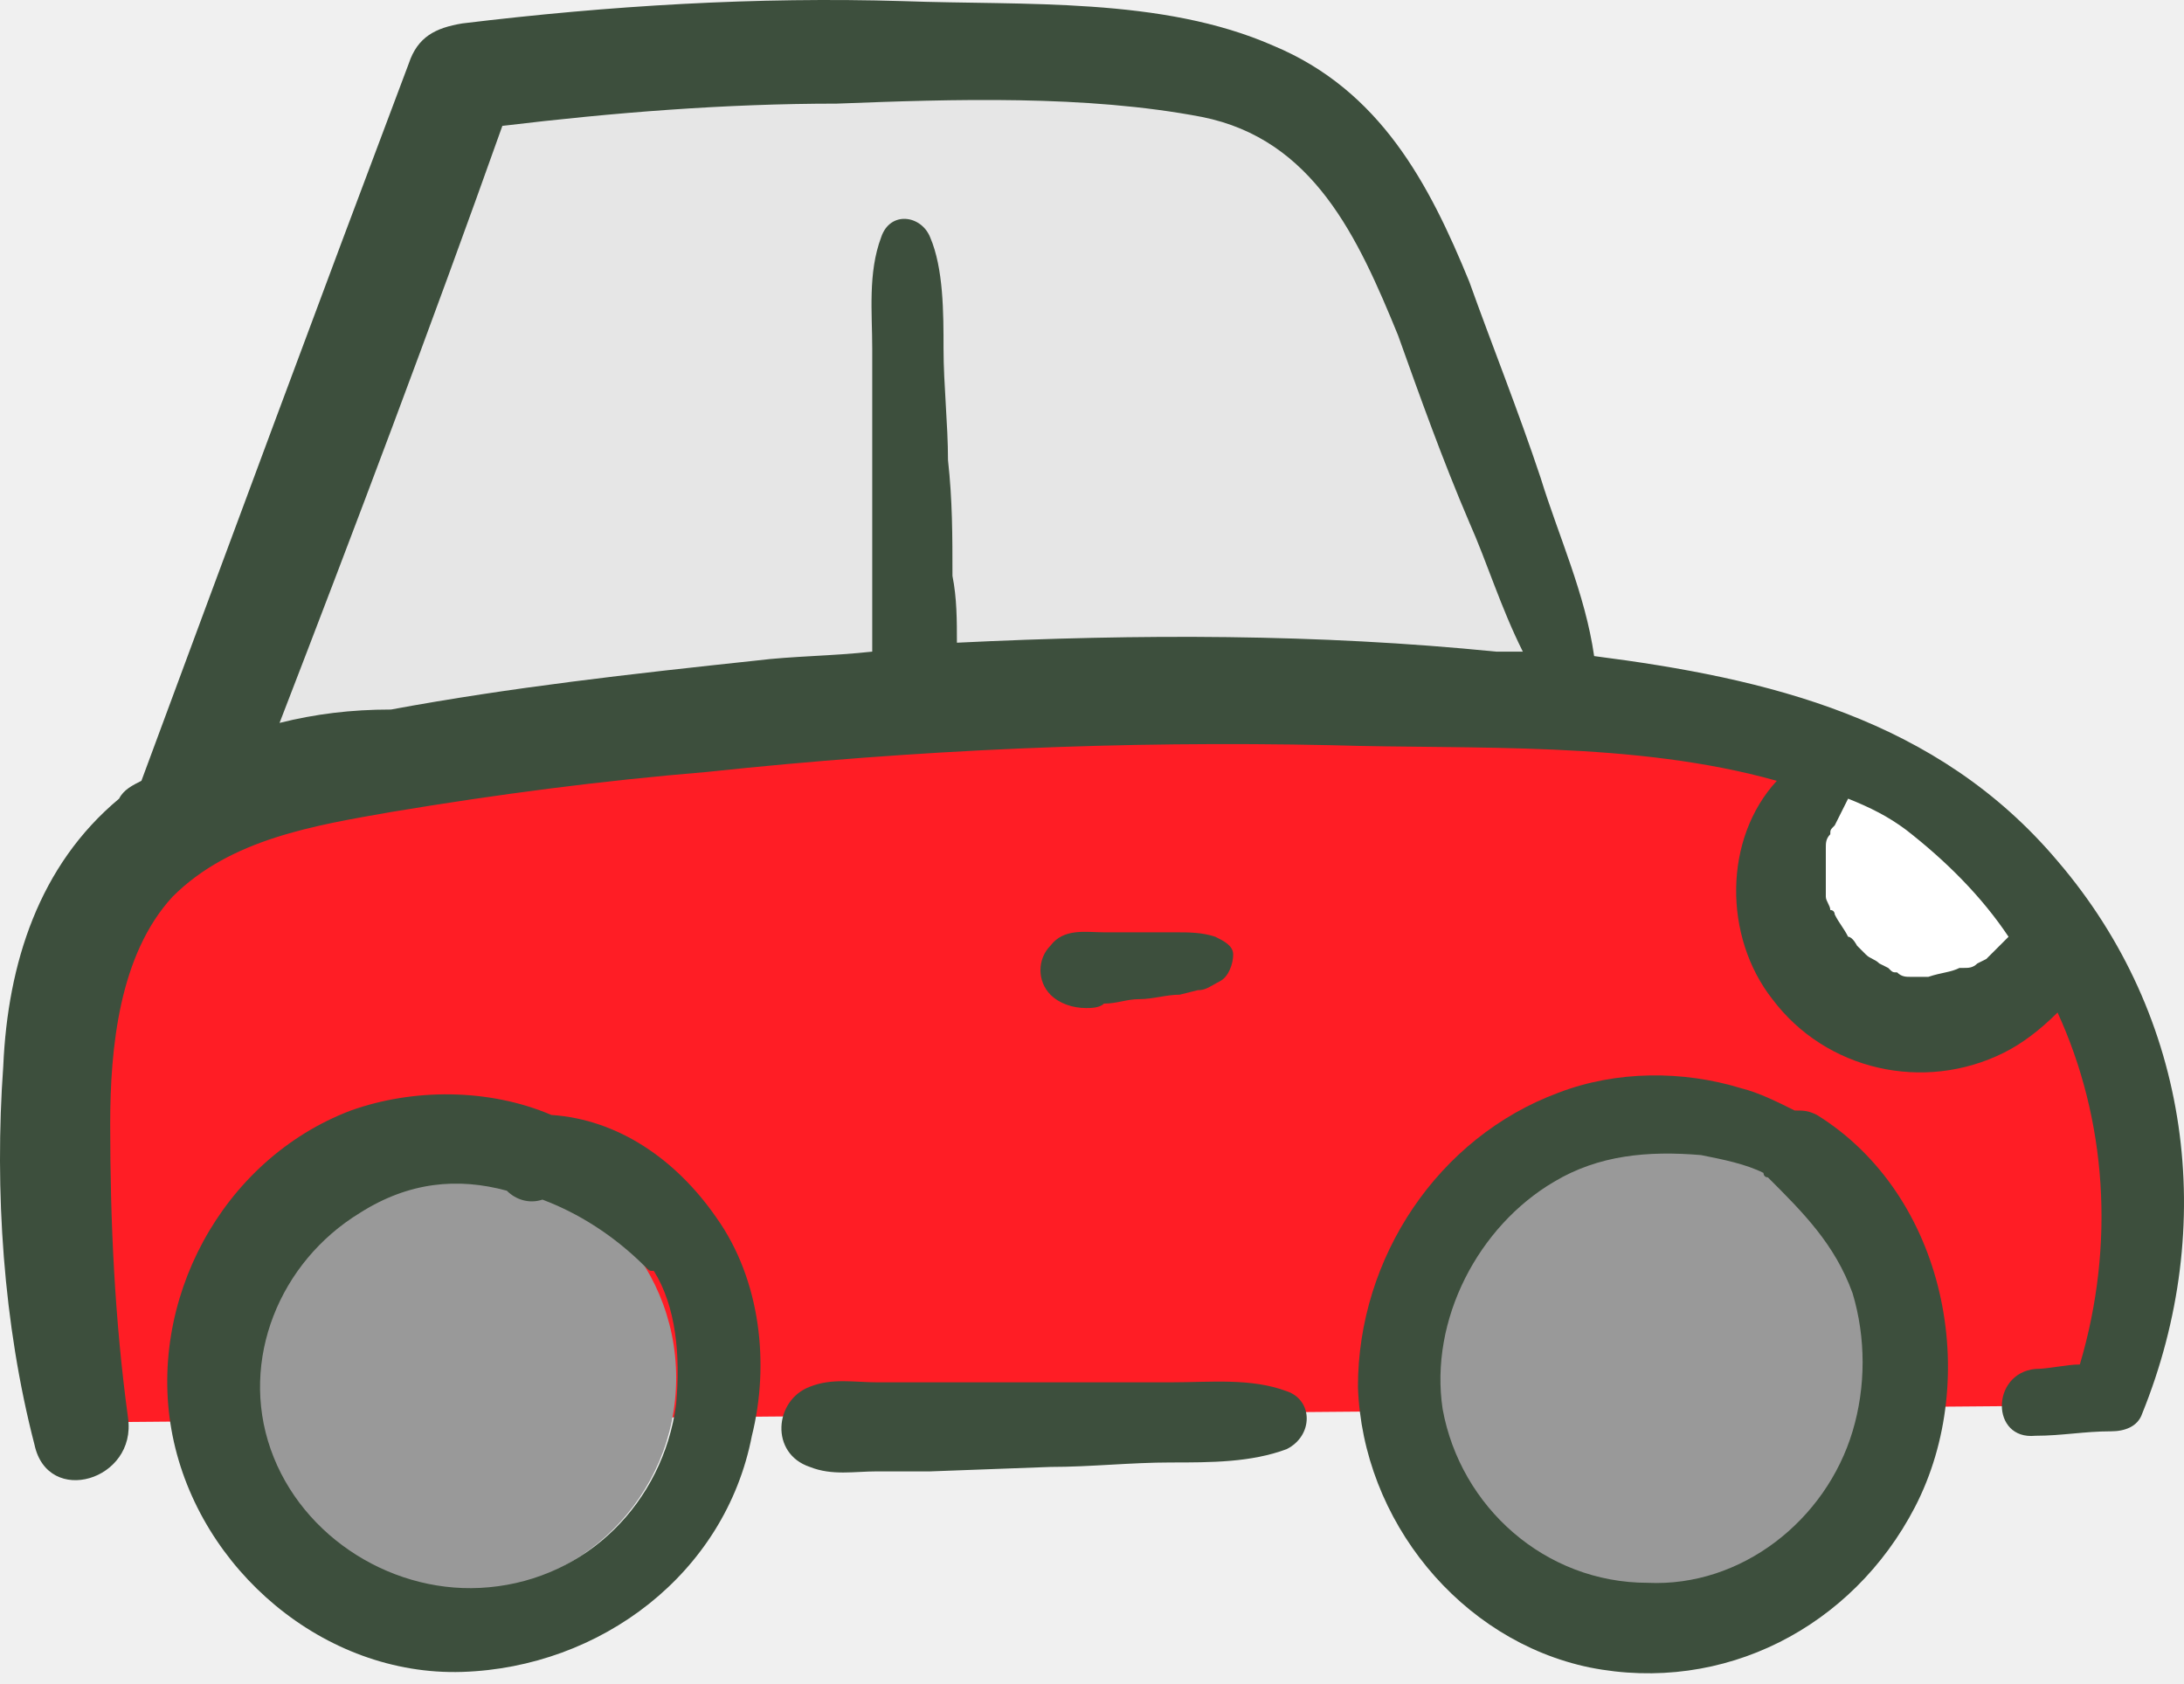
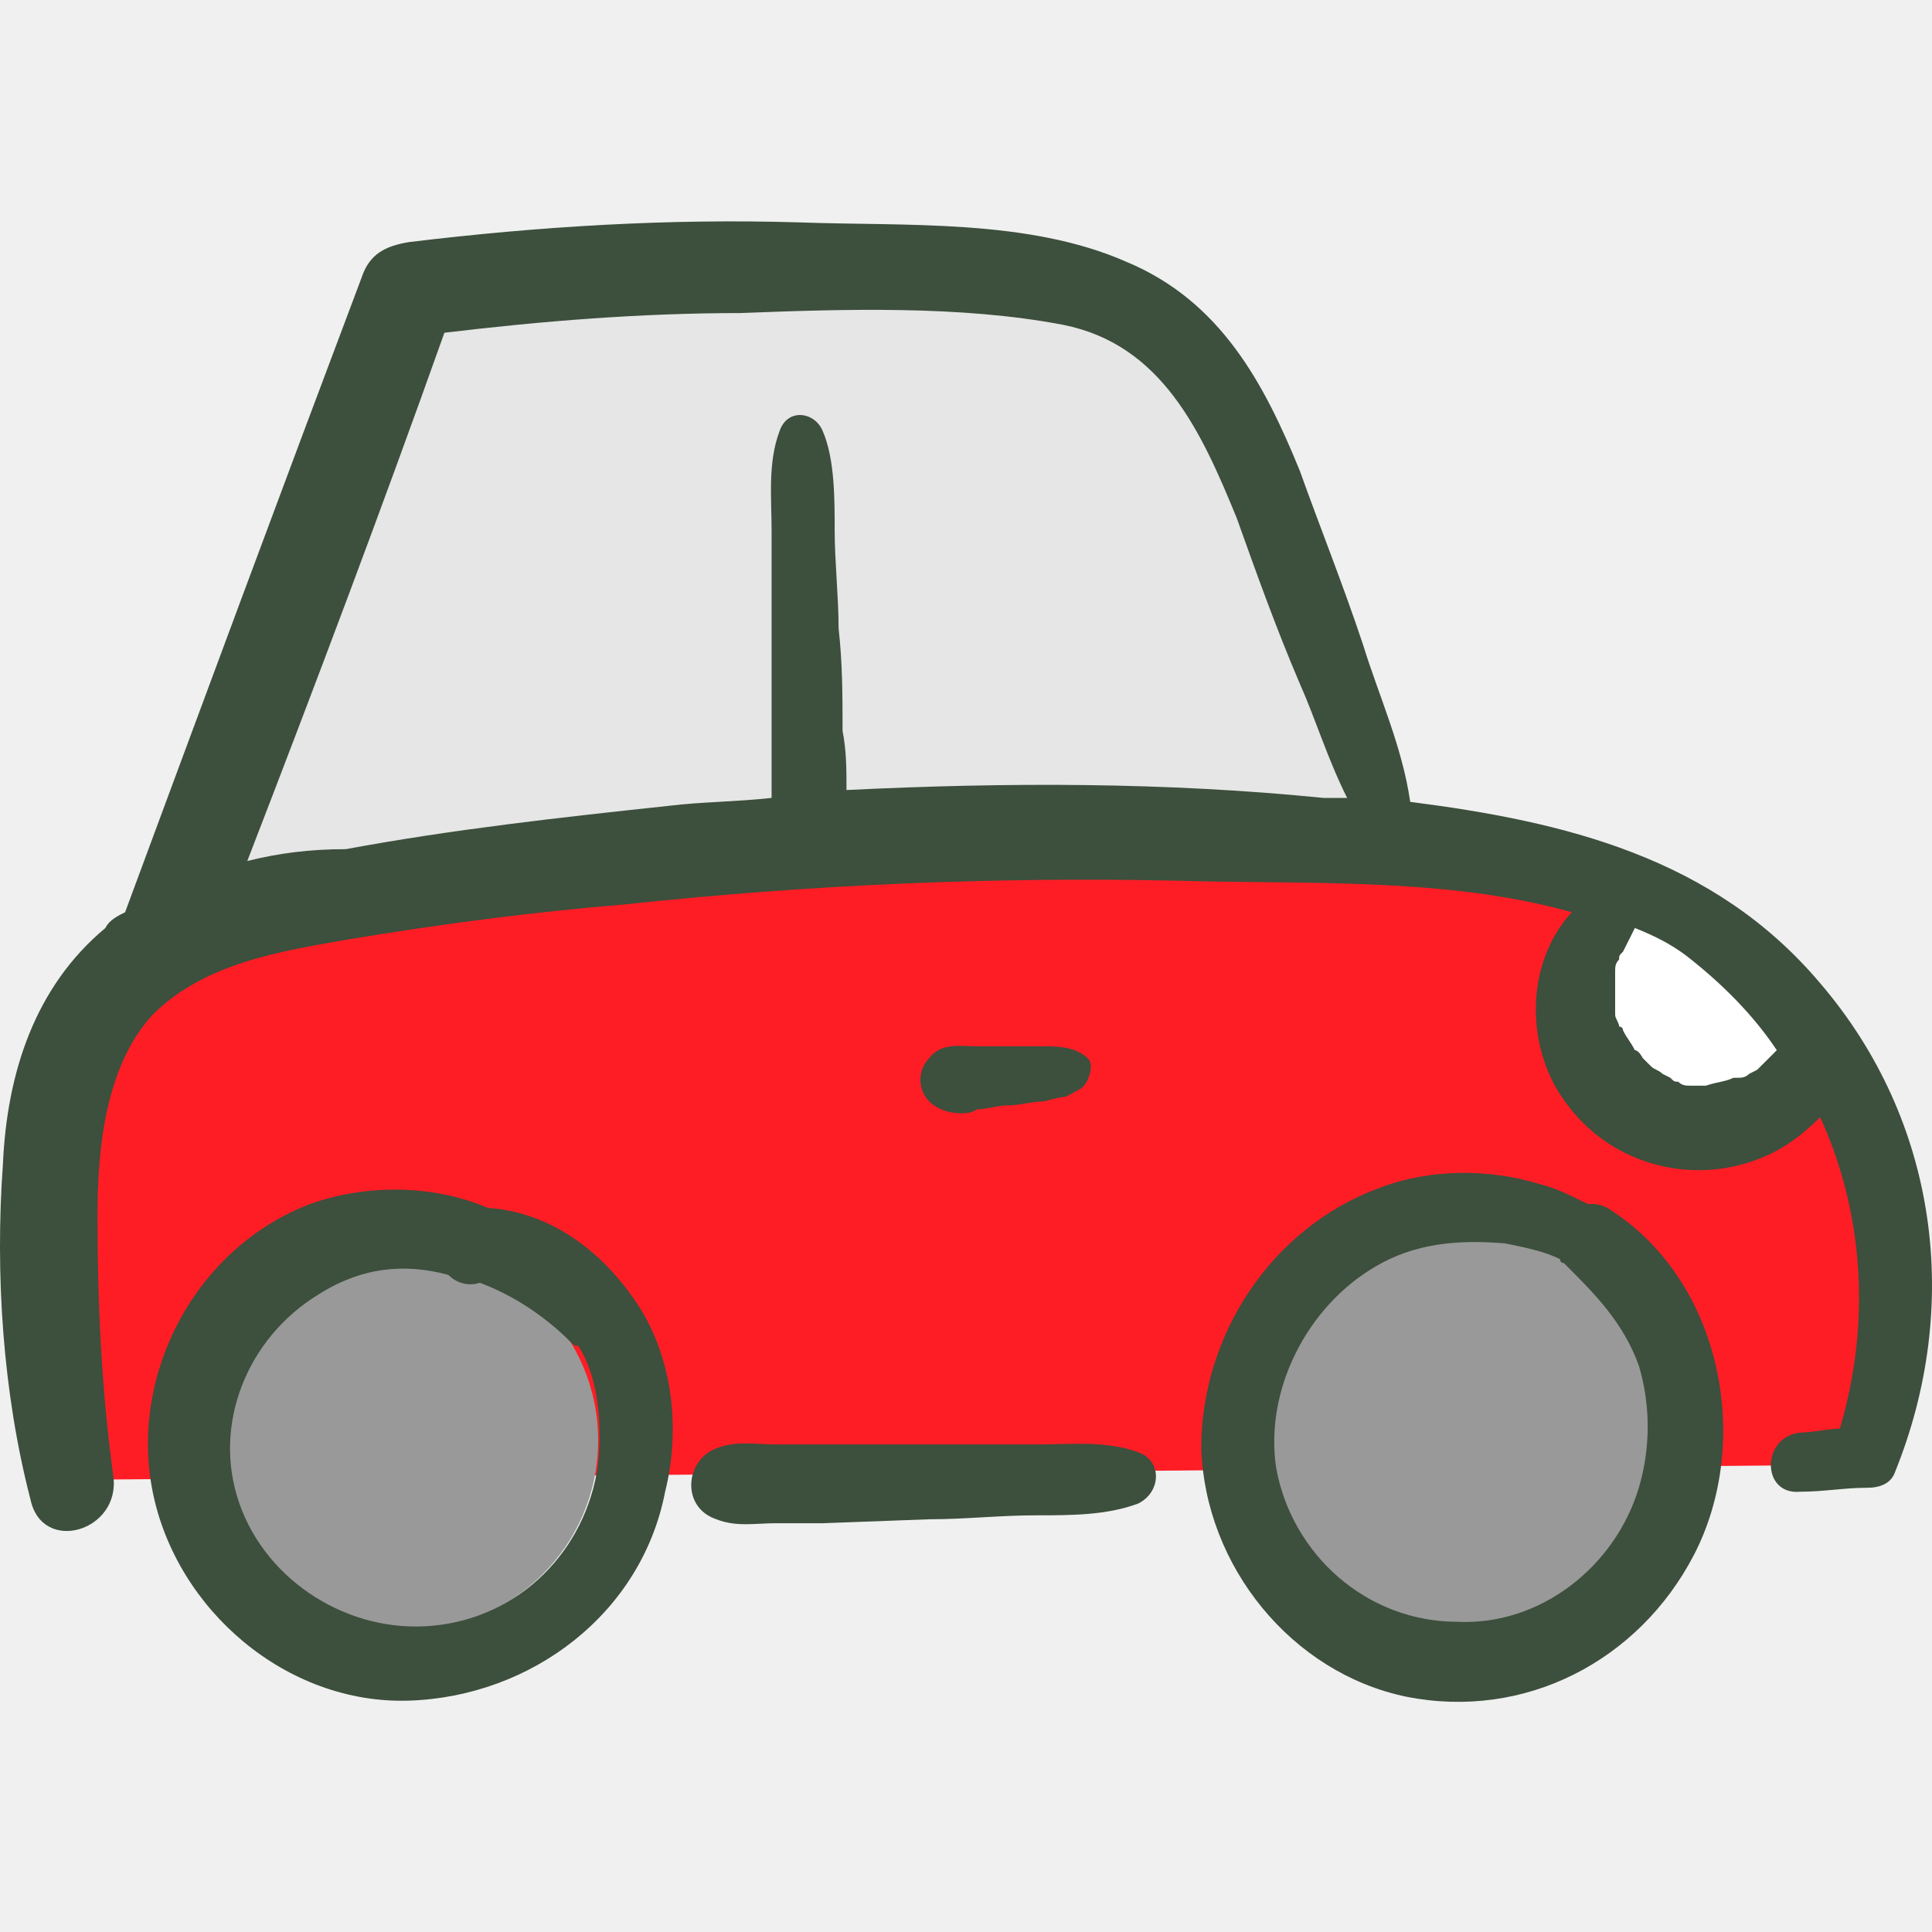
- <svg xmlns="http://www.w3.org/2000/svg" width="48" height="37" viewBox="0 0 48 37" fill="none">
+ <svg xmlns="http://www.w3.org/2000/svg" width="50" height="50" viewBox="0 0 48 37" fill="none">
  <path d="M1.639 31.267L45.711 30.896C45.711 30.896 50.51 19.906 37.876 15.891C25.242 11.875 4.087 15.891 2.128 19.612C0.17 23.334 1.639 31.267 1.639 31.267Z" fill="#FF1D25" />
  <path d="M39.932 16.674C39.932 16.674 37.876 20.298 40.912 22.159C43.948 24.02 45.221 20.494 45.221 20.494C45.221 20.494 42.381 15.891 39.932 16.674Z" fill="white" />
  <path d="M10.16 34.989C12.756 34.989 14.861 32.884 14.861 30.288C14.861 27.691 12.756 25.587 10.16 25.587C7.564 25.587 5.459 27.691 5.459 30.288C5.459 32.884 7.564 34.989 10.16 34.989Z" fill="#999999" />
  <path d="M36.603 35.087C39.361 35.087 41.597 32.85 41.597 30.092C41.597 27.333 39.361 25.097 36.603 25.097C33.844 25.097 31.608 27.333 31.608 30.092C31.608 32.85 33.844 35.087 36.603 35.087Z" fill="#999999" />
  <path d="M4.969 17.164L34.742 15.205C34.742 15.205 32.49 4.236 27.789 2.082C23.088 -0.073 10.16 1.494 10.16 1.494L4.969 17.164Z" fill="#E6E6E6" />
  <path d="M39.933 24.509C39.737 24.411 39.639 24.411 39.443 24.411C39.051 24.216 38.66 24.02 38.268 23.922C36.995 23.53 35.526 23.53 34.252 24.02C31.608 24.999 29.845 27.643 29.845 30.484C29.943 33.422 32.098 36.066 34.938 36.654C37.876 37.241 40.716 35.772 42.087 33.128C43.556 30.288 42.773 26.272 39.933 24.509ZM40.716 31.463C40.129 33.422 38.268 34.891 36.211 34.793C33.959 34.793 32.098 33.128 31.706 30.973C31.412 29.015 32.489 26.958 34.154 25.978C35.134 25.391 36.211 25.293 37.386 25.391C37.876 25.489 38.366 25.587 38.758 25.783C38.758 25.783 38.758 25.881 38.855 25.881C39.639 26.664 40.325 27.35 40.716 28.427C41.01 29.406 41.01 30.484 40.716 31.463Z" fill="#3D4F3D" />
  <path d="M15.742 26.762C14.86 25.489 13.587 24.607 12.118 24.509C10.747 23.922 9.082 23.922 7.711 24.411C4.871 25.489 3.206 28.623 3.793 31.561C4.381 34.499 7.123 36.849 10.159 36.752C13.195 36.654 15.938 34.597 16.525 31.561C16.917 29.994 16.721 28.133 15.742 26.762ZM14.86 30.875C14.566 33.03 12.901 34.695 10.747 34.891C8.69 35.087 6.633 33.813 5.948 31.855C5.262 29.896 6.144 27.741 7.907 26.664C8.984 25.978 10.061 25.881 11.139 26.174C11.334 26.37 11.628 26.468 11.922 26.37C12.706 26.664 13.489 27.154 14.175 27.839C14.273 27.937 14.273 27.937 14.37 27.937C14.86 28.721 14.958 29.798 14.86 30.875Z" fill="#3D4F3D" />
  <path d="M28.278 30.581C27.494 30.288 26.613 30.386 25.732 30.386C24.85 30.386 23.969 30.386 23.087 30.386C22.206 30.386 21.325 30.386 20.443 30.386C20.051 30.386 19.66 30.386 19.268 30.386C18.778 30.386 18.288 30.288 17.799 30.483C17.015 30.777 16.917 31.953 17.799 32.246C18.288 32.442 18.778 32.344 19.268 32.344C19.66 32.344 20.051 32.344 20.443 32.344L23.087 32.246C23.969 32.246 24.85 32.148 25.732 32.148C26.613 32.148 27.494 32.148 28.278 31.855C28.866 31.561 28.866 30.777 28.278 30.581Z" fill="#3D4F3D" />
  <path d="M26.711 20.592C26.417 20.494 26.124 20.494 25.83 20.494C25.536 20.494 25.34 20.494 25.046 20.494H24.263C23.871 20.494 23.381 20.396 23.087 20.788C22.794 21.081 22.794 21.571 23.087 21.865C23.283 22.061 23.577 22.159 23.871 22.159C23.969 22.159 24.165 22.159 24.263 22.061C24.557 22.061 24.753 21.963 25.046 21.963C25.34 21.963 25.634 21.865 25.928 21.865L26.32 21.767C26.515 21.767 26.613 21.669 26.809 21.571C27.005 21.473 27.103 21.18 27.103 20.984C27.103 20.788 26.907 20.69 26.711 20.592Z" fill="#3D4F3D" />
  <path d="M45.221 18.927C42.577 15.793 38.855 14.911 35.036 14.422C34.84 13.051 34.252 11.777 33.86 10.504C33.371 9.035 32.783 7.566 32.293 6.195C31.412 4.04 30.335 1.984 27.984 1.004C25.536 -0.073 22.5 0.123 19.855 0.025C16.623 -0.073 13.392 0.123 10.159 0.515C9.572 0.613 9.18 0.808 8.984 1.396C7.026 6.587 5.067 11.875 3.108 17.164C2.912 17.262 2.716 17.36 2.618 17.556C0.855 19.025 0.17 21.179 0.072 23.432C-0.124 26.174 0.072 29.112 0.758 31.757C1.051 33.128 3.01 32.54 2.814 31.169C2.52 29.014 2.422 26.86 2.422 24.705C2.422 23.04 2.618 20.984 3.794 19.71C5.067 18.437 6.928 18.143 8.593 17.85C10.943 17.458 13.196 17.164 15.546 16.968C20.149 16.478 24.654 16.283 29.257 16.381C32.391 16.478 35.917 16.283 39.051 17.164C37.876 18.437 37.876 20.592 38.953 21.963C40.128 23.53 42.283 24.02 44.046 23.138C44.438 22.942 44.829 22.648 45.221 22.257C46.298 24.607 46.494 27.349 45.711 29.994C45.417 29.994 45.025 30.092 44.731 30.092C43.752 30.19 43.752 31.659 44.731 31.561C45.319 31.561 45.809 31.463 46.396 31.463C46.69 31.463 46.984 31.365 47.082 31.071C48.747 26.958 48.159 22.355 45.221 18.927ZM21.031 14.128C21.031 13.638 21.031 13.149 20.933 12.659C20.933 11.777 20.933 10.994 20.835 10.113C20.835 9.329 20.737 8.448 20.737 7.664C20.737 6.881 20.737 5.901 20.443 5.216C20.247 4.726 19.561 4.628 19.366 5.216C19.072 5.999 19.17 6.881 19.17 7.664C19.17 8.546 19.17 9.329 19.17 10.21C19.17 10.994 19.17 11.875 19.17 12.659C19.17 13.149 19.17 13.736 19.17 14.324C18.288 14.422 17.407 14.422 16.623 14.52C13.881 14.813 11.237 15.107 8.593 15.597C7.711 15.597 6.928 15.695 6.144 15.891C7.809 11.582 9.474 7.174 11.041 2.767C13.489 2.473 15.938 2.278 18.386 2.278C20.933 2.18 23.871 2.082 26.417 2.571C28.866 3.061 29.845 5.216 30.726 7.37C31.216 8.741 31.706 10.113 32.293 11.484C32.685 12.365 32.979 13.344 33.469 14.324C33.273 14.324 33.077 14.324 32.881 14.324C28.963 13.932 25.046 13.932 21.031 14.128ZM44.144 20.592L44.046 20.69C43.948 20.788 43.948 20.788 43.85 20.886C43.752 20.984 43.752 20.984 43.654 21.081L43.458 21.179C43.36 21.277 43.262 21.277 43.164 21.277H43.066C42.871 21.375 42.675 21.375 42.381 21.473C42.283 21.473 42.185 21.473 42.087 21.473H41.989C41.891 21.473 41.793 21.473 41.695 21.375C41.597 21.375 41.597 21.375 41.499 21.277L41.304 21.179C41.206 21.081 41.108 21.081 41.01 20.984C40.912 20.886 40.814 20.788 40.814 20.788C40.814 20.788 40.716 20.592 40.618 20.592C40.52 20.396 40.422 20.298 40.324 20.102C40.324 20.102 40.324 20.004 40.226 20.004C40.226 19.906 40.128 19.808 40.128 19.71V19.612C40.128 19.612 40.128 19.612 40.128 19.515C40.128 19.417 40.128 19.319 40.128 19.123C40.128 19.025 40.128 18.927 40.128 18.829C40.128 18.927 40.128 18.633 40.128 18.633C40.128 18.535 40.128 18.437 40.226 18.339C40.226 18.241 40.226 18.241 40.324 18.143C40.422 17.948 40.52 17.752 40.618 17.556C41.108 17.752 41.499 17.948 41.891 18.241C42.773 18.927 43.556 19.71 44.144 20.592C44.144 20.592 44.242 20.494 44.144 20.592Z" fill="#3D4F3D" />
</svg>
